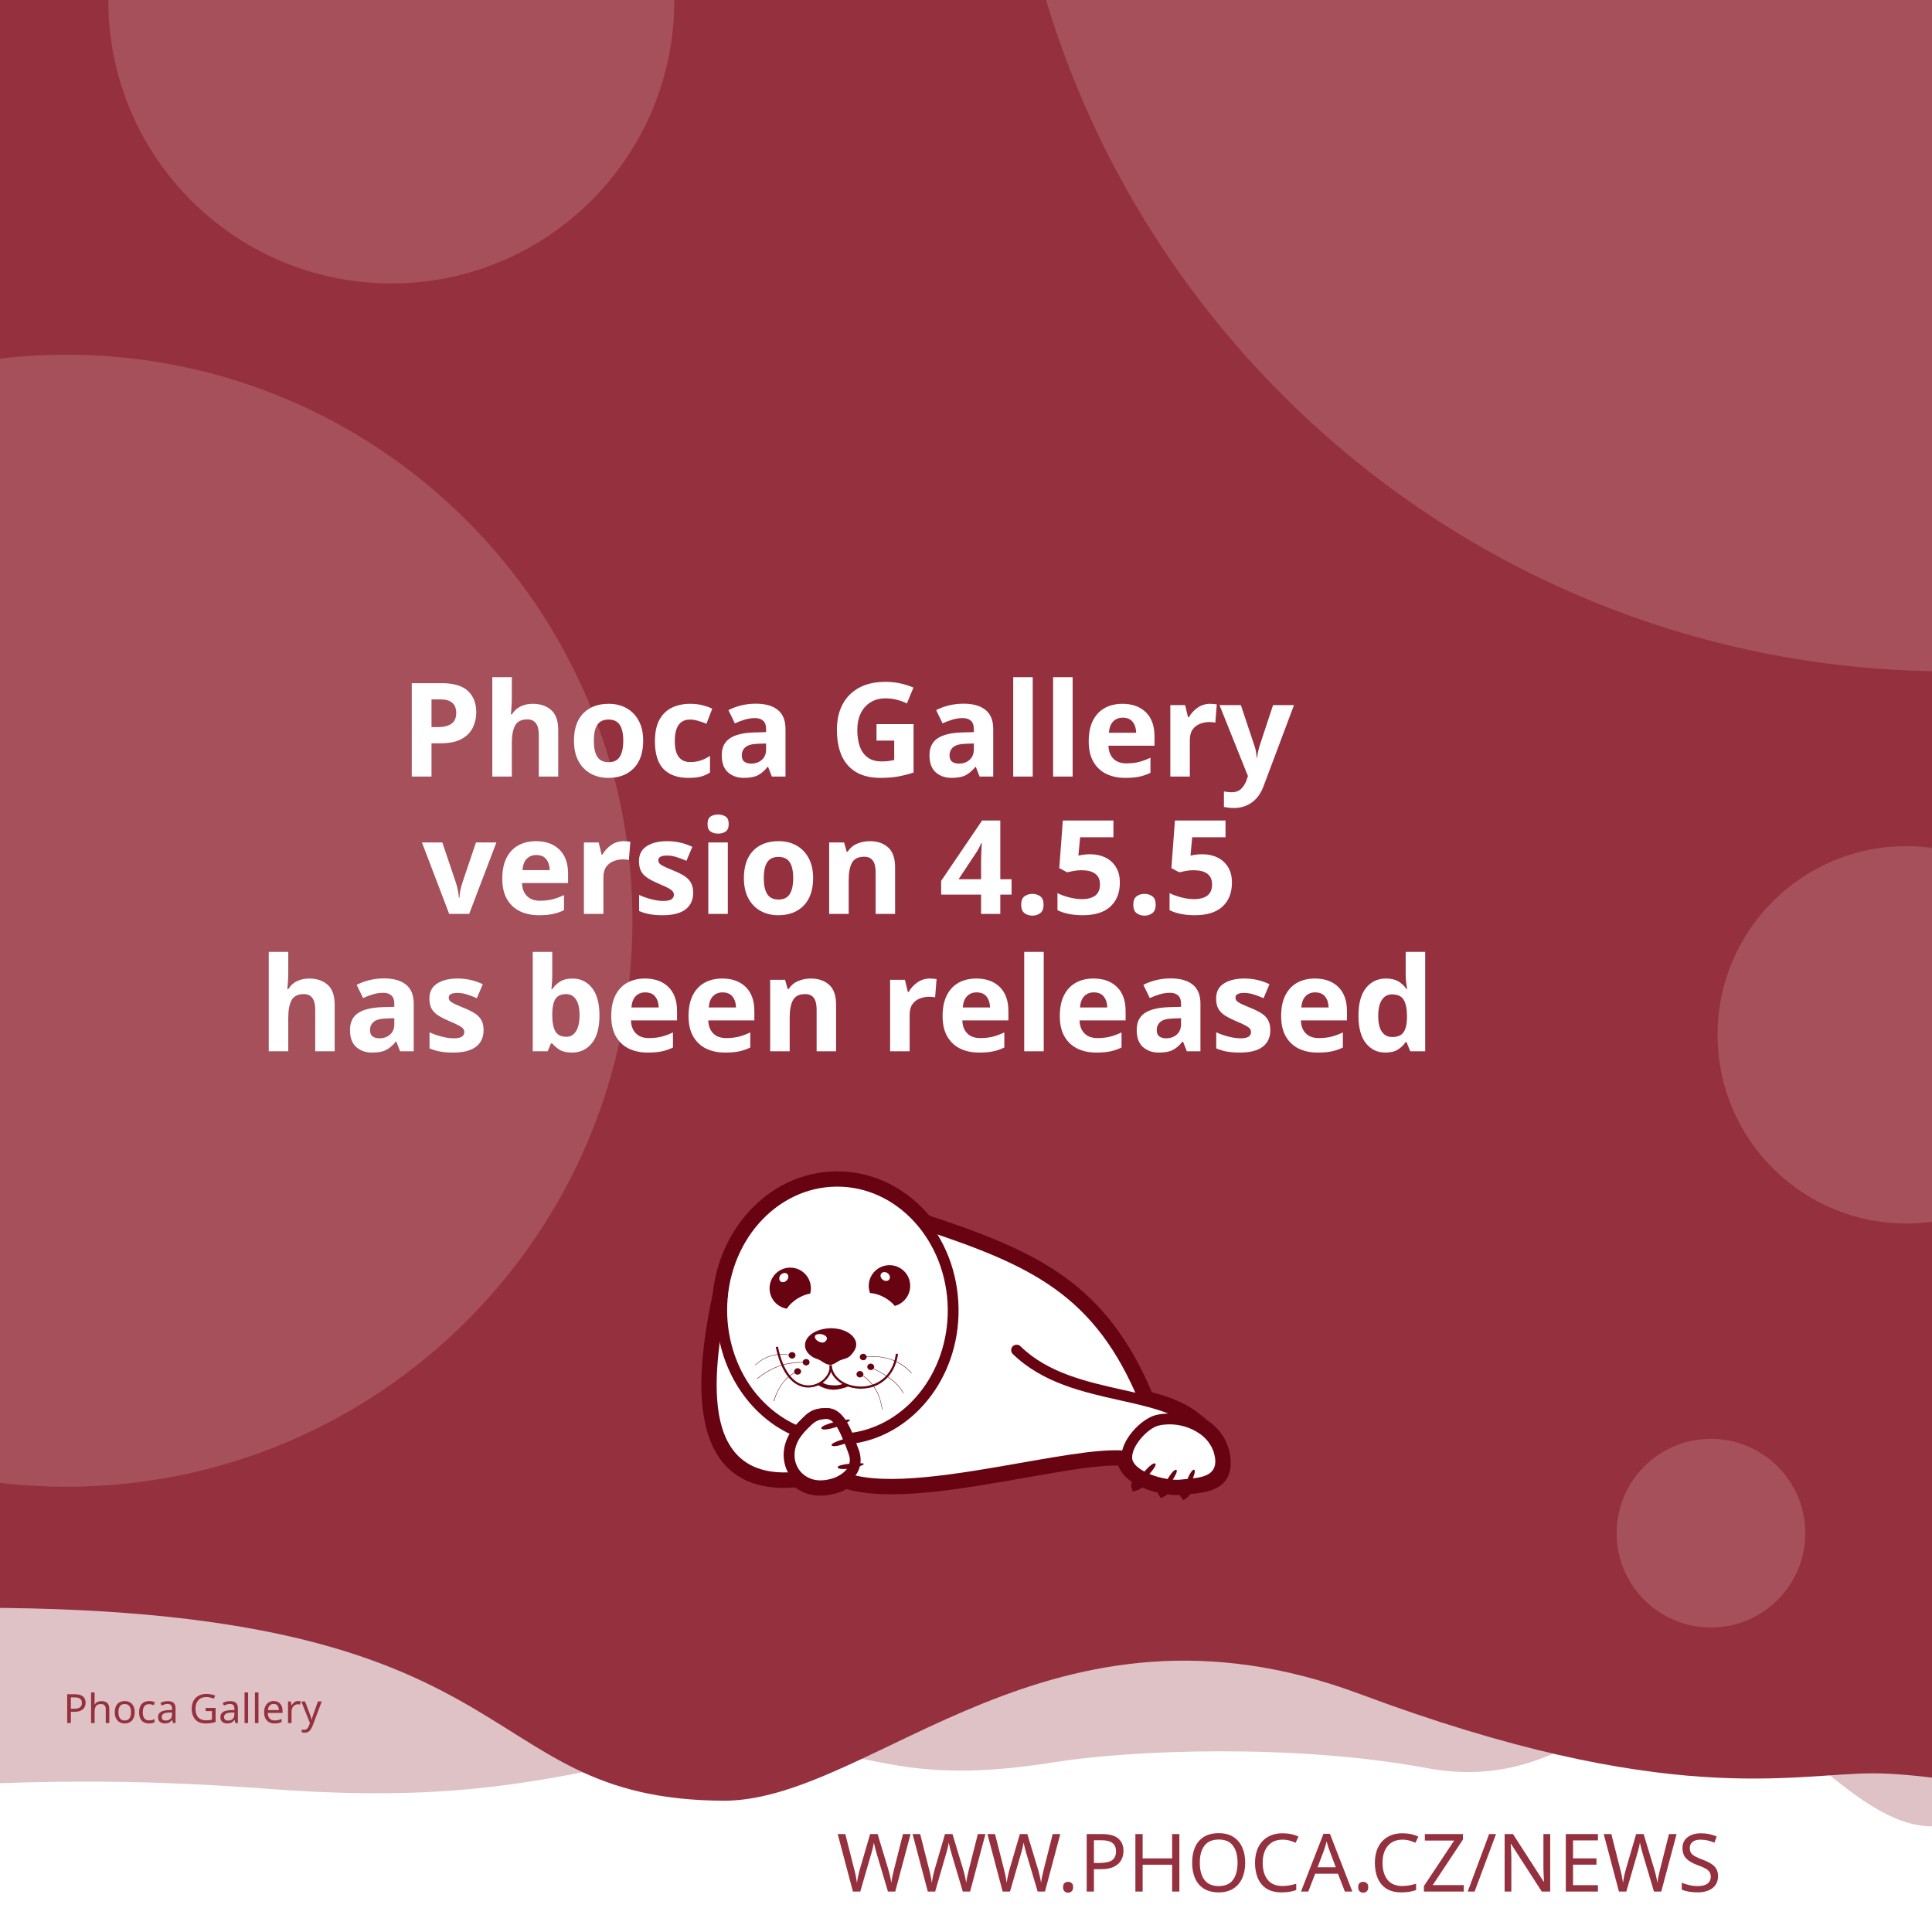
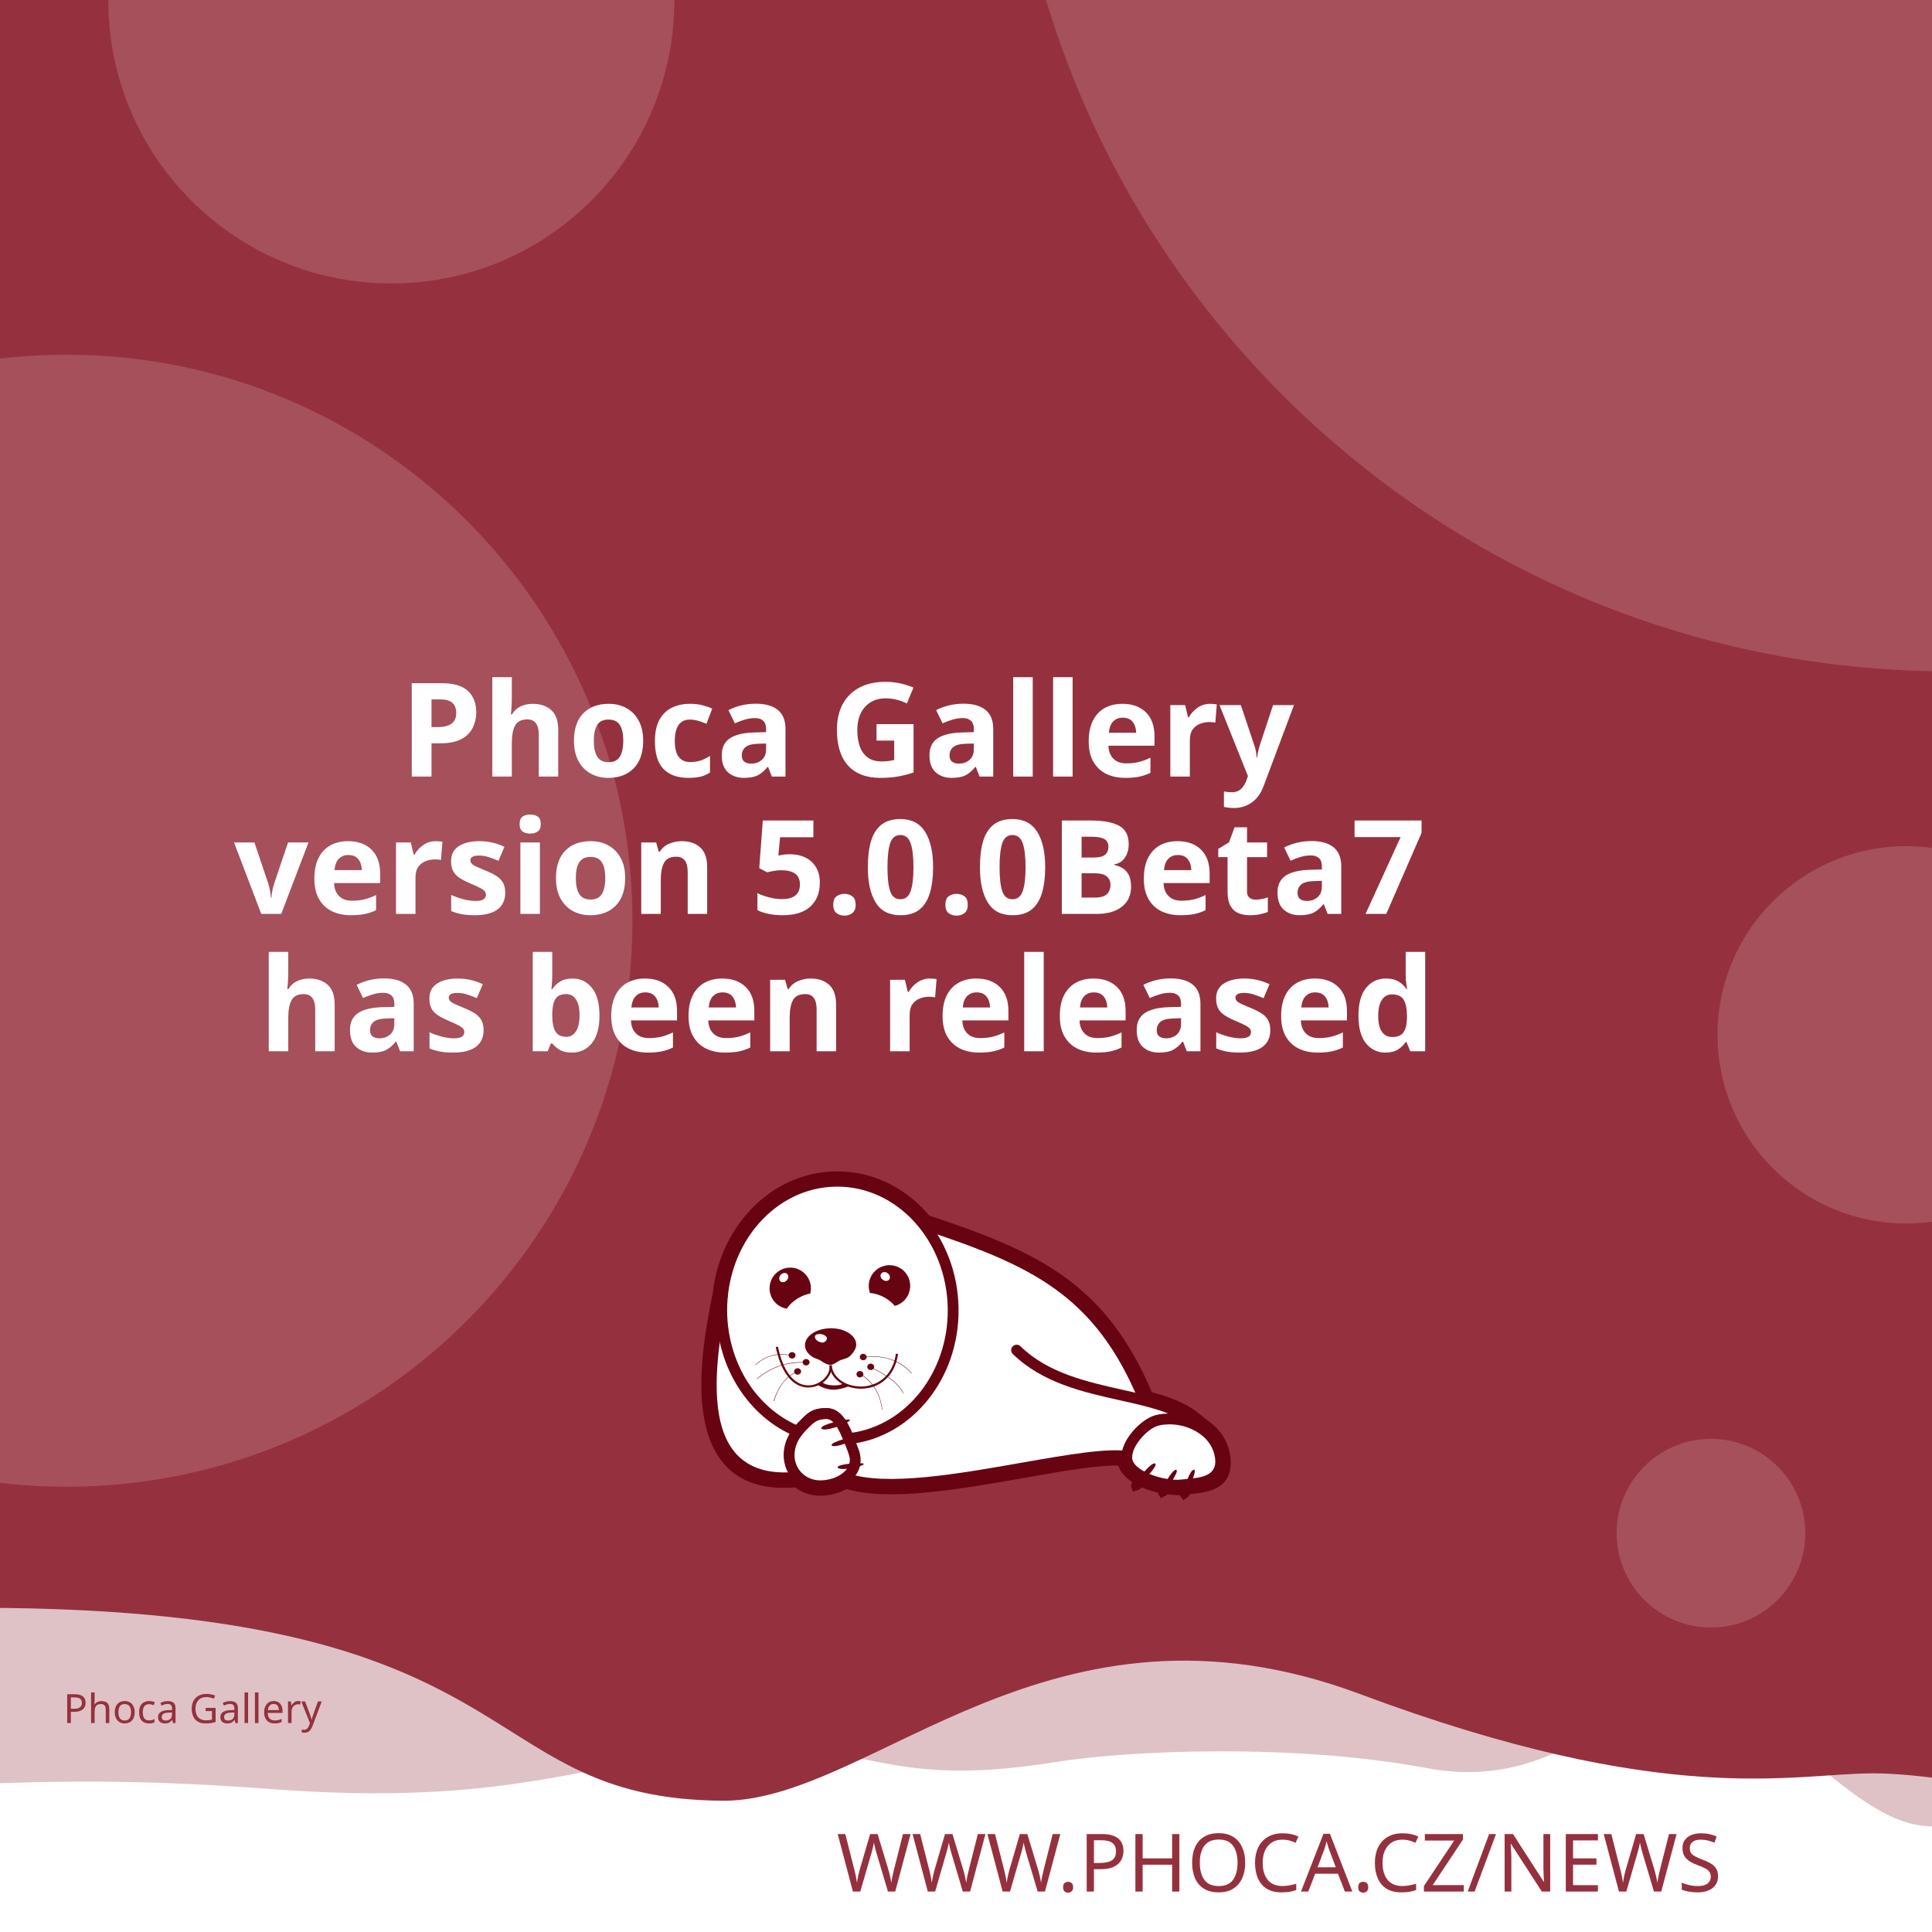
<svg xmlns="http://www.w3.org/2000/svg" width="512" height="512" viewBox="0 0 512 512" version="1.1" id="svg5">
  <defs id="defs2">
    <clipPath id="clip1">
      <path d="M 20,426 H 575 V 841.891 H 20 Z m 0,0" id="path2" />
    </clipPath>
  </defs>
  <g id="layer1">
    <path d="m -288.549,96.962 a 6.384,6.384 0 0 0 -6.384,6.384 v 81.087 a 6.384,6.384 0 0 0 6.384,6.384 h 81.083 a 6.384,6.384 0 0 0 6.384,-6.384 v -81.087 a 6.384,6.384 0 0 0 -6.384,-6.384 z m 16.084,16.188 c 0.591,-0.033 1.134,0.125 1.642,0.482 0.508,0.359 0.842,0.809 1.006,1.355 l 2.415,8.308 46.517,-2.44 c 0.829,-0.043 1.521,0.245 2.074,0.86 0.55,0.606 0.769,1.334 0.636,2.174 l -3.898,24.937 c -0.138,0.736 -0.57,1.497 -1.288,2.273 -0.719,0.787 -1.656,1.211 -2.797,1.272 l -32.861,1.721 3.038,10.253 27.775,-1.455 c 0.726,-0.04 1.351,0.178 1.887,0.648 0.523,0.483 0.803,1.086 0.844,1.812 0.038,0.726 -0.178,1.352 -0.648,1.887 -0.483,0.525 -1.086,0.806 -1.812,0.844 l -2.597,0.137 0.137,2.593 c 0.038,0.729 -0.178,1.356 -0.661,1.879 -0.472,0.535 -1.071,0.819 -1.8,0.856 -0.726,0.038 -1.353,-0.178 -1.879,-0.661 -0.535,-0.472 -0.814,-1.073 -0.852,-1.8 l -0.137,-2.593 -15.573,0.81 0.133,2.597 c 0.038,0.729 -0.176,1.356 -0.648,1.879 -0.483,0.535 -1.086,0.818 -1.812,0.856 -0.726,0.04 -1.352,-0.178 -1.887,-0.661 -0.525,-0.472 -0.806,-1.073 -0.844,-1.8 l -0.137,-2.597 -1.608,0.083 c -0.623,0.033 -1.193,-0.112 -1.721,-0.428 -0.515,-0.317 -0.883,-0.632 -1.11,-0.931 l -0.287,-0.507 -13.05,-49.343 -2.805,0.146 c -0.696,0.038 -1.312,-0.181 -1.858,-0.661 -0.545,-0.472 -0.835,-1.069 -0.873,-1.795 -0.038,-0.729 0.186,-1.353 0.682,-1.879 0.493,-0.535 1.083,-0.818 1.779,-0.856 z" style="fill:#ffffff;stroke-width:1;paint-order:stroke fill markers" id="path400" />
    <rect style="opacity:1;fill:#ffffff;stroke-width:5;stroke-linejoin:round;paint-order:stroke fill markers" id="rect723" width="512" height="512" x="0" y="0" />
    <path id="rect4460" style="opacity:0.3;fill:#95313e;fill-opacity:1;stroke-width:5;stroke-linejoin:round;paint-order:stroke fill markers" d="M -256,4 H 768 v 480 c 0,0 -42.667,-10 -64,-10 -21.333,0 -42.408,10 -64,10 -21.592,0 -42.667,-10 -64,-10 -21.333,0 -42.408,10 -64,10 -21.592,0 -41.887,-34.701 -63.221,-34.701 -21.333,0 -35.645,25.795 -70.761,19.246 -35.116,-6.549 -78.862,-4.741 -98.515,-1.547 -47.289,7.533 -49.247,-6.724 -87.369,-3.311 -38.122,3.413 -56.921,15.193 -120.307,10.429 -63.387,-4.764 -84.091,0.698 -135.827,-0.116 -21.333,0 -42.408,10 -64,10 -21.592,0 -42.667,-10 -64,-10 -21.333,0 -64,10 -64,10 z" />
    <path id="rect4460-5" style="fill:#95313e;fill-opacity:1;stroke-width:5;stroke-linejoin:round;paint-order:stroke fill markers" d="M -316,4.9999998e-7 H 708 V 480 c 0,0 -42.667,-10 -64,-10 -21.333,0 -42.408,10 -64,10 -21.592,0 -62.256,-10.048 -83.59,-10.048 -21.333,0 -54.449,9.448 -136.059,-21.03 -81.61,-30.478 -128.583,27.669 -167.971,28.291 -70.795,-0.042 -47.303,-54.288 -212.561,-50.983 C -185.439,429.534 -38.408,480 -60,480 c -21.592,0 -42.667,-10 -64,-10 -21.333,0 -42.408,10 -64,10 -21.592,0 -42.667,-10 -64,-10 -21.333,0 -64,10 -64,10 z" />
    <text xml:space="preserve" style="font-style:normal;font-weight:normal;font-size:21.333px;line-height:1.25;font-family:sans-serif;fill:#95313e;fill-opacity:1;stroke:none" x="484.042" y="501.277" id="text2910-3-7">
      <tspan id="tspan2908-6-5" x="484.042" y="501.277" style="font-style:normal;font-variant:normal;font-weight:300;font-stretch:normal;font-size:21.333px;font-family:Montserrat;-inkscape-font-specification:'Montserrat Light';text-align:end;text-anchor:end;fill:#95313e;fill-opacity:1">WWW.PHOCA.CZ/NEWS</tspan>
    </text>
    <text xml:space="preserve" style="font-style:normal;font-variant:normal;font-weight:600;font-stretch:normal;font-size:34.667px;line-height:1.05;font-family:Rubik;-inkscape-font-specification:'Rubik Semi-Bold';fill:#ffffff;fill-opacity:1;stroke:none" x="256" y="133" id="text11252">
      <tspan x="256" y="133" id="tspan403" style="text-align:center;text-anchor:middle" />
      <tspan x="256" y="169.4" style="font-size:34.667px;text-align:center;text-anchor:middle" id="tspan442" />
      <tspan x="256" y="205.8" style="font-size:34.667px;text-align:center;text-anchor:middle" id="tspan444">Phoca Gallery</tspan>
-       <tspan x="256" y="242.2" id="tspan1992" style="font-size:34.667px;text-align:center;text-anchor:middle">version 4.5.5
+       <tspan x="256" y="242.2" id="tspan1992" style="font-size:34.667px;text-align:center;text-anchor:middle">version 5.0.0Beta7
</tspan>
      <tspan x="256" y="278.6" id="tspan2906" style="font-size:34.667px;text-align:center;text-anchor:middle">has been released</tspan>
      <tspan x="256" y="315" id="tspan1994" style="font-size:34.667px" />
    </text>
    <circle style="opacity:0.15;fill:#ffffff;fill-opacity:1;stroke-width:5;stroke-linejoin:round;paint-order:stroke fill markers" id="path8376" cx="516.67" cy="-72.081" r="250" />
    <circle style="opacity:0.15;fill:#ffffff;fill-opacity:1;stroke-width:5;stroke-linejoin:round;paint-order:stroke fill markers" id="path8376-9" cx="17.604" cy="244" r="150" />
    <circle style="opacity:0.15;fill:#ffffff;fill-opacity:1;stroke-width:5;stroke-linejoin:round;paint-order:stroke fill markers" id="path8376-6" cx="103.704" cy="0.117" r="75" />
    <circle style="opacity:0.15;fill:#ffffff;fill-opacity:1;stroke-width:5;stroke-linejoin:round;paint-order:stroke fill markers" id="path8376-6-2" cx="505.168" cy="274.238" r="50" />
    <circle style="opacity:0.15;fill:#ffffff;fill-opacity:1;stroke-width:5;stroke-linejoin:round;paint-order:stroke fill markers" id="path8376-6-2-1" cx="453.421" cy="406.309" r="25" />
    <text xml:space="preserve" style="font-style:normal;font-weight:normal;font-size:10.667px;line-height:1.25;font-family:sans-serif;fill:#95313e;fill-opacity:1;stroke:none" x="57.956" y="456.624" id="text396">
      <tspan id="tspan394" x="57.956" y="456.624" style="font-style:normal;font-variant:normal;font-weight:normal;font-stretch:normal;font-size:10.667px;font-family:Rubik;-inkscape-font-specification:Rubik;text-align:center;text-anchor:middle;fill:#95313e;fill-opacity:1">Phoca Gallery</tspan>
    </text>
    <g id="g760" transform="matrix(0.5260845,0,0,0.5260845,99.42418,10.37304)">
      <path style="fill:#ffffff;fill-opacity:1;fill-rule:evenodd;stroke:none" d="m 389.621,683.473 c 9.113,2.391 17.273,5.336 23.457,10.227 l 5.375,4.273 -0.004,0.008 c 4.633,3.242 8.191,7.863 9.594,13.672 0.242,0.977 0.426,2.016 0.547,3.055 1.465,14.07 -9.473,15.141 -19.348,16.055 -0.648,1.137 -1.25,1.992 -1.66,2.266 -0.246,-0.289 -0.254,-1.047 -0.09,-2.051 -0.246,0.031 -0.52,0.062 -0.824,0.098 -0.855,0.059 -1.77,0.121 -2.809,0.121 -1.75,-0.023 -3.684,-0.199 -5.691,-0.523 -0.645,0.738 -1.207,1.266 -1.578,1.438 -0.172,-0.285 -0.098,-0.895 0.145,-1.691 -3.309,-0.637 -6.738,-1.656 -9.793,-3.012 -0.332,-0.148 -0.66,-0.301 -0.984,-0.461 -1.219,1.098 -2.277,1.891 -2.863,2.051 -0.176,-0.504 0.289,-1.621 1.109,-2.973 -4.211,-2.402 -7.395,-5.645 -8.18,-9.641 -10.754,-0.684 -29.09,2.582 -49.293,6.141 -31.996,5.633 -68.574,12.086 -89.609,5.406 -1.258,0.789 -2.625,1.453 -4.07,1.984 -2.688,0.977 -5.617,1.523 -8.609,1.586 -4.73,0.055 -8.941,-1.551 -12.176,-4.27 -29.23,2.742 -40.98,-12.871 -44.496,-33.715 -3.402,-19.863 1.055,-44.504 4.527,-61.535 1.641,-15.129 7.793,-28.699 16.91,-39.043 10.93,-12.461 26.137,-20.215 43.051,-20.336 h 0.062 c 16.914,-0.184 32.242,7.328 43.418,19.543 0.715,0.781 1.414,1.582 2.094,2.406 27.59,9.176 49.688,17.566 67.891,30.629 18.176,13.078 32.348,30.754 43.898,58.293 z m 0,0" id="path177" />
      <g clip-path="url(#clip1)" clip-rule="nonzero" id="g181">
        <path style="fill:none;stroke:#680411;stroke-width:2.835;stroke-linecap:butt;stroke-linejoin:miter;stroke-miterlimit:22.926;stroke-opacity:1" d="m 245.703,99.901 c 5.747,-1.508 10.893,-3.365 14.792,-6.449 l 3.39,-2.695 -0.002,-0.005 c 2.922,-2.045 5.166,-4.959 6.05,-8.622 0.153,-0.616 0.269,-1.271 0.345,-1.926 0.924,-8.873 -5.974,-9.548 -12.201,-10.124 -0.409,-0.717 -0.788,-1.256 -1.047,-1.429 -0.155,0.182 -0.16,0.66 -0.057,1.293 -0.155,-0.02 -0.328,-0.039 -0.52,-0.062 -0.539,-0.037 -1.116,-0.076 -1.771,-0.076 -1.104,0.015 -2.323,0.126 -3.589,0.33 -0.406,-0.466 -0.761,-0.798 -0.995,-0.907 -0.108,0.18 -0.062,0.564 0.091,1.067 -2.086,0.402 -4.249,1.044 -6.176,1.899 -0.209,0.094 -0.416,0.19 -0.621,0.291 -0.769,-0.692 -1.436,-1.192 -1.806,-1.293 -0.111,0.318 0.182,1.022 0.7,1.875 -2.655,1.515 -4.663,3.56 -5.158,6.08 -6.782,0.431 -18.345,-1.628 -31.085,-3.872 -20.177,-3.552 -43.244,-7.622 -56.51,-3.409 -0.793,-0.498 -1.655,-0.916 -2.567,-1.251 -1.695,-0.616 -3.542,-0.961 -5.429,-1 -2.983,-0.034 -5.639,0.978 -7.678,2.692 -18.433,-1.729 -25.843,8.117 -28.06,21.261 -2.146,12.526 0.665,28.065 2.855,38.805 1.035,9.541 4.914,18.098 10.664,24.621 6.892,7.858 16.482,12.748 27.149,12.824 h 0.039 c 10.666,0.116 20.333,-4.621 27.38,-12.324 0.451,-0.493 0.892,-0.998 1.32,-1.517 17.399,-5.786 31.334,-11.078 42.813,-19.315 11.462,-8.247 20.399,-19.394 27.683,-36.761 z m 0,0" transform="matrix(1.58574,0,0,-1.58574,0,841.8898)" id="path179" />
      </g>
      <path style="fill:#680411;fill-opacity:1;fill-rule:evenodd;stroke:none" d="m 393.047,717.762 c 1.16,1.098 -7.754,10.625 -9.953,11.234 -0.672,-1.895 7.816,-12.52 9.832,-11.48 0.121,0.062 0.246,0.367 0.121,0.246" id="path183" />
      <path style="fill:#680411;fill-opacity:1;fill-rule:evenodd;stroke:none" d="m 403.676,720.875 c 1.219,0.855 -5.254,10.379 -7.086,11.234 -0.914,-1.523 5.07,-12.09 6.961,-11.418 0.125,0.062 0.305,0.305 0.125,0.184" id="path185" />
      <path style="fill:#680411;fill-opacity:1;fill-rule:evenodd;stroke:none" d="m 412.652,720.754 c 1.344,0.609 -3.422,11.172 -5.07,12.273 -1.16,-1.344 2.934,-12.766 4.945,-12.398 0.062,0 0.309,0.246 0.125,0.125" id="path187" />
      <path style="fill:#680411;fill-opacity:1;fill-rule:evenodd;stroke:none" d="m 224.809,699.621 c -0.43,-1.586 12.211,-4.824 14.41,-4.152 -0.426,1.957 -13.375,6.414 -14.473,4.398 -0.062,-0.121 0,-0.488 0.062,-0.246 z m 0,0" id="path189" />
      <path style="fill:#680411;fill-opacity:1;fill-rule:evenodd;stroke:none" d="m 229.938,708.172 c -0.367,-1.402 10.746,-4.641 12.703,-4.09 -0.367,1.77 -11.664,6.043 -12.703,4.273 -0.062,-0.062 -0.062,-0.367 0,-0.184" id="path191" />
      <path style="fill:#680411;fill-opacity:1;fill-rule:evenodd;stroke:none" d="m 233.051,719.285 c -0.121,-1.402 11.359,-2.504 13.191,-1.648 -0.609,1.711 -12.52,3.789 -13.25,1.895 0,-0.121 0.059,-0.43 0.059,-0.246 z m 0,0" id="path193" />
      <path style="fill:#680411;fill-opacity:1;fill-rule:evenodd;stroke:none" d="m 268.164,622.859 c 2.809,5.008 1.102,11.359 -3.906,14.23 -0.793,0.488 -1.648,0.793 -2.504,1.039 -1.16,-1.469 -2.934,-2.934 -5.008,-4.152 -2.625,-1.469 -5.312,-2.262 -7.449,-2.32 -1.773,-4.703 0.121,-10.141 4.641,-12.703 5.008,-2.809 11.359,-1.102 14.227,3.906 z m -12.457,2.078 c -1.098,-0.793 -1.465,-2.199 -0.793,-3.113 0.672,-0.918 2.137,-0.98 3.234,-0.184 1.164,0.855 1.469,2.258 0.797,3.176 -0.672,0.914 -2.137,0.977 -3.238,0.121" id="path195" />
      <path style="fill:#680411;fill-opacity:1;fill-rule:evenodd;stroke:none" d="m 209.113,618.832 c 5.738,0 10.383,4.699 10.383,10.441 0,0.914 -0.125,1.77 -0.309,2.625 -1.891,0.305 -4.027,1.098 -6.105,2.32 -2.566,1.527 -4.578,3.48 -5.68,5.312 -4.945,-0.793 -8.73,-5.066 -8.73,-10.258 0,-5.742 4.641,-10.441 10.441,-10.441 z m -4.824,3.602 c 0.977,-0.977 2.441,-1.223 3.234,-0.43 0.855,0.797 0.797,2.262 -0.18,3.238 -0.918,1.039 -2.383,1.223 -3.238,0.488 -0.793,-0.793 -0.734,-2.258 0.184,-3.297" id="path197" />
      <path style="fill:#680411;fill-opacity:1;fill-rule:evenodd;stroke:none" d="m 229.449,649.363 c 1.77,0 3.48,0.246 5.008,0.613 1.527,0.426 2.93,1.035 4.09,1.77 1.16,0.73 2.137,1.648 2.75,2.625 0.672,0.977 1.035,2.078 1.035,3.238 0,1.098 -0.426,2.32 -1.16,3.359 -0.73,1.035 -1.523,2.195 -2.746,2.992 -1.281,0.793 -3.055,1.035 -4.52,1.707 -1.406,0.734 -3.055,2.137 -4.641,2.137 -1.77,0 -3.664,-1.34 -4.887,-2.137 -1.281,-0.855 -2.871,-1.035 -4.031,-1.832 -1.16,-0.73 -2.137,-1.648 -2.809,-2.625 -0.672,-1.039 -1.035,-2.137 -1.035,-3.297 0,-1.16 0.363,-2.262 1.035,-3.297 0.613,-0.977 1.59,-1.895 2.75,-2.688 1.16,-0.793 2.562,-1.406 4.09,-1.832 1.59,-0.43 3.238,-0.672 5.07,-0.734 z m -3.969,3.176 c 1.707,0.551 2.625,1.711 1.77,2.934 -0.914,1.219 -1.832,1.402 -3.418,0.793 -1.59,-0.613 -2.629,-2.016 -2.262,-2.992 0.305,-0.918 2.199,-1.285 3.91,-0.734 z m 0,0" id="path199" />
      <path style="fill:#680411;fill-opacity:1;fill-rule:nonzero;stroke:none" d="m 202.883,658.645 c 2.445,11.664 7.023,17.102 11.664,18.871 1.773,0.609 3.543,0.793 5.191,0.551 1.648,-0.246 3.238,-0.918 4.582,-1.773 3.051,-2.012 5.008,-5.25 4.516,-8.18 l 1.102,-0.125 c 0.488,3.301 -1.648,6.965 -5.008,9.223 -1.465,0.914 -3.238,1.648 -5.07,1.895 -1.832,0.305 -3.785,0.121 -5.68,-0.613 -5.004,-1.832 -9.832,-7.512 -12.395,-19.664 l 1.098,-0.18 z m 0,0" id="path201" />
      <path style="fill:#680411;fill-opacity:1;fill-rule:nonzero;stroke:none" d="m 229.938,667.988 c 0.367,4.094 3.176,7.27 7.023,9.102 2.195,1.035 4.824,1.586 7.449,1.648 2.625,0.059 5.312,-0.488 7.816,-1.648 4.887,-2.262 8.977,-6.961 10.078,-14.902 l 1.098,0.184 c -1.223,8.305 -5.559,13.312 -10.75,15.754 -2.625,1.223 -5.496,1.711 -8.305,1.711 -2.746,-0.059 -5.496,-0.672 -7.875,-1.77 -4.152,-1.953 -7.27,-5.438 -7.637,-9.953 z m 0,0" id="path203" />
      <path style="fill:#680411;fill-opacity:1;fill-rule:nonzero;stroke:none" d="m 224.93,676.477 c 1.895,1.285 3.359,1.527 5.496,1.648 2.137,0.062 3.113,0.125 5.617,-0.914 l 2.992,1.223 c -2.809,1.16 -6.227,2.016 -8.73,1.891 -2.566,-0.121 -5.375,-1.098 -7.574,-2.562 z m 0,0" id="path205" />
      <path style="fill:#680411;fill-opacity:1;fill-rule:evenodd;stroke:none" d="m 210.027,661.395 c 0.98,0 1.711,0.734 1.711,1.586 0,0.918 -0.73,1.652 -1.711,1.652 -0.977,0 -1.77,-0.734 -1.77,-1.652 0,-0.852 0.793,-1.586 1.77,-1.586" id="path207" />
      <path style="fill:#680411;fill-opacity:1;fill-rule:evenodd;stroke:none" d="m 217.113,664.875 c 0.977,0 1.711,0.734 1.711,1.648 0,0.855 -0.734,1.59 -1.711,1.59 -0.977,0 -1.77,-0.734 -1.77,-1.59 0,-0.914 0.793,-1.648 1.77,-1.648" id="path209" />
      <path style="fill:#680411;fill-opacity:1;fill-rule:evenodd;stroke:none" d="m 212.777,669.516 c 0.977,0 1.77,0.734 1.77,1.648 0,0.855 -0.793,1.59 -1.77,1.59 -0.918,0 -1.711,-0.734 -1.711,-1.59 0,-0.914 0.793,-1.648 1.711,-1.648" id="path211" />
      <path style="fill:#680411;fill-opacity:1;fill-rule:evenodd;stroke:none" d="m 244.164,670.922 c 0.98,0 1.773,0.73 1.773,1.586 0,0.918 -0.793,1.648 -1.773,1.648 -0.977,0 -1.707,-0.73 -1.707,-1.648 0,-0.855 0.73,-1.586 1.707,-1.586" id="path213" />
      <path style="fill:#680411;fill-opacity:1;fill-rule:evenodd;stroke:none" d="m 249.602,667.195 c 0.977,0 1.77,0.734 1.77,1.648 0,0.855 -0.793,1.59 -1.77,1.59 -0.918,0 -1.711,-0.734 -1.711,-1.59 0,-0.914 0.793,-1.648 1.711,-1.648" id="path215" />
      <path style="fill:#680411;fill-opacity:1;fill-rule:evenodd;stroke:none" d="m 245.875,662.25 c 0.918,0 1.711,0.73 1.711,1.648 0,0.855 -0.793,1.586 -1.711,1.586 -0.977,0 -1.77,-0.73 -1.77,-1.586 0,-0.918 0.793,-1.648 1.77,-1.648" id="path217" />
      <path style="fill:#680411;fill-opacity:1;fill-rule:nonzero;stroke:none" d="m 245.816,663.777 c 5.496,-0.672 10.195,-0.125 14.227,1.281 4.031,1.406 7.391,3.785 10.258,6.902 l -0.18,0.121 c -2.812,-3.055 -6.168,-5.375 -10.141,-6.84 -4.027,-1.406 -8.668,-1.895 -14.105,-1.281 z m 0,0" id="path219" />
      <path style="fill:#680411;fill-opacity:1;fill-rule:nonzero;stroke:none" d="m 244.473,672.387 c 3.176,1.953 5.68,4.398 7.508,7.391 1.836,3.051 2.996,6.594 3.543,10.684 h -0.184 c -0.547,-4.027 -1.707,-7.57 -3.539,-10.562 -1.832,-2.934 -4.336,-5.434 -7.453,-7.328 z m 0,0" id="path221" />
      <path style="fill:#680411;fill-opacity:1;fill-rule:nonzero;stroke:none" d="m 249.723,669.027 c 4.641,2.137 8.184,4.273 10.809,6.414 2.688,2.137 4.457,4.336 5.559,6.531 l -0.184,0.125 c -1.102,-2.199 -2.871,-4.398 -5.496,-6.473 -2.625,-2.141 -6.168,-4.277 -10.75,-6.414 z m 0,0" id="path223" />
      <path style="fill:#680411;fill-opacity:1;fill-rule:nonzero;stroke:none" d="m 191.344,667.867 c 2.625,-2.441 5.555,-4.031 8.609,-4.824 3.176,-0.855 6.535,-0.793 10.074,0 v 0.184 c -3.539,-0.793 -6.898,-0.793 -10.012,0 -3.055,0.793 -5.926,2.383 -8.551,4.762 z m 0,0" id="path225" />
      <path style="fill:#680411;fill-opacity:1;fill-rule:nonzero;stroke:none" d="m 192.32,674.77 c 3.723,-3.117 7.57,-5.254 11.664,-6.598 4.031,-1.344 8.305,-1.891 12.824,-1.707 v 0.18 c -4.52,-0.121 -8.734,0.43 -12.766,1.711 -4.027,1.344 -7.875,3.48 -11.602,6.598 z m 0,0" id="path227" />
      <path style="fill:#680411;fill-opacity:1;fill-rule:nonzero;stroke:none" d="m 200.688,686.004 c 1.402,-4.273 3.172,-7.512 5.188,-9.891 1.957,-2.445 4.215,-3.973 6.535,-4.949 l 0.121,0.184 c -2.32,0.977 -4.516,2.504 -6.531,4.887 -1.957,2.383 -3.727,5.555 -5.07,9.832 l -0.246,-0.062 z m 0,0" id="path229" />
      <path style="fill:#680411;fill-opacity:1;fill-rule:nonzero;stroke:none" d="m 379.43,716.781 c -9.953,-1.832 -30.168,1.773 -52.699,5.742 -32.613,5.738 -69.984,12.336 -90.809,5.008 l 1.832,-5.191 c 19.48,6.84 56.059,0.367 88,-5.25 23.02,-4.031 43.723,-7.695 54.652,-5.68 z m 0,0" id="path231" />
      <path style="fill:#680411;fill-opacity:1;fill-rule:nonzero;stroke:none" d="m 232.258,572.602 h 0.062 c 16.914,-0.184 32.242,7.328 43.418,19.543 11.051,12.09 17.953,28.945 18.137,47.57 v 0.062 c 0.184,17.527 -5.742,33.648 -15.512,45.738 -9.895,12.273 -23.816,20.582 -39.57,22.23 l -2.016,0.18 -0.793,-1.891 c -1.344,-3.359 -2.75,-6.352 -4.336,-8.367 -1.285,-1.648 -2.688,-2.625 -4.277,-2.625 -4.762,0 -6.531,1.832 -8.977,4.273 l -1.039,1.039 c -0.426,0.426 -0.852,0.855 -1.219,1.281 v 0.062 c -0.43,0.426 -0.793,0.914 -1.102,1.281 l -1.281,1.711 -1.953,-0.793 C 200.016,699.074 190,690.34 182.914,679.164 176.016,668.293 171.984,655.105 171.863,640.875 c -0.184,-18.688 6.473,-35.602 17.34,-47.938 10.934,-12.457 26.141,-20.215 43.055,-20.336 z m 0.121,5.438 h -0.059 c -15.27,0.121 -29.07,7.203 -39.023,18.5 -10.016,11.359 -16.121,27.055 -16,44.277 0.121,13.188 3.91,25.402 10.199,35.418 6.105,9.648 14.656,17.281 24.547,21.801 0.488,-0.551 0.98,-1.098 1.469,-1.59 l 0.977,-0.977 c 3.359,-3.418 5.801,-5.859 12.883,-5.859 3.543,0 6.293,1.77 8.551,4.641 1.648,2.074 3.055,4.762 4.336,7.754 13.375,-1.953 25.219,-9.281 33.832,-19.906 9.039,-11.176 14.473,-26.016 14.352,-42.262 v -0.059 c -0.184,-17.223 -6.598,-32.793 -16.797,-43.969 -10.137,-11.113 -23.996,-17.895 -39.266,-17.77 z m 0,0" id="path233" />
      <path style="fill:#680411;fill-opacity:1;fill-rule:nonzero;stroke:none" d="m 325.141,658.523 c 13.801,13.496 33.465,17.832 51.359,21.863 14.289,3.176 27.539,6.168 36.578,13.312 l 5.375,4.273 -3.422,4.277 -5.371,-4.277 c -8.062,-6.41 -20.703,-9.219 -34.383,-12.273 -18.625,-4.152 -39.023,-8.734 -53.984,-23.266 -0.547,-0.488 -0.914,-1.223 -0.914,-2.016 0,-1.527 1.219,-2.75 2.746,-2.75 0.797,0 1.527,0.309 2.016,0.855 z m 0,0" id="path235" />
      <path style="fill:#680411;fill-opacity:1;fill-rule:nonzero;stroke:none" d="m 428.59,714.707 c 1.465,14.105 -9.527,15.145 -19.418,16.059 -0.672,0.062 -1.344,0.184 -2.504,0.309 -0.855,0.059 -1.773,0.121 -2.812,0.121 -5.004,-0.062 -11.539,-1.406 -16.914,-3.785 -5.863,-2.629 -10.504,-6.656 -11.055,-11.91 -0.059,-0.305 -0.059,-0.73 -0.059,-1.098 0.059,-4.336 2.32,-8.977 5.496,-12.766 3.48,-4.211 8.184,-7.633 12.031,-8.547 1.219,-0.309 2.441,-0.488 3.664,-0.613 6.289,-0.672 13.188,0.672 18.867,3.91 5.863,3.234 10.504,8.426 12.152,15.266 0.246,0.977 0.43,2.016 0.551,3.055 z m -19.906,10.625 c 7.266,-0.672 15.324,-1.465 14.473,-10.074 -0.125,-0.797 -0.246,-1.59 -0.43,-2.324 -1.281,-5.25 -4.883,-9.219 -9.527,-11.785 -4.699,-2.625 -10.379,-3.785 -15.633,-3.234 -0.977,0.059 -1.953,0.242 -2.93,0.488 -2.75,0.672 -6.289,3.297 -9.102,6.715 -2.441,2.934 -4.211,6.352 -4.211,9.285 0,0.121 0,0.305 0,0.547 0.367,2.992 3.664,5.559 7.875,7.453 4.703,2.137 10.324,3.297 14.656,3.297 0.797,0 1.527,0 2.262,-0.121 l 2.562,-0.246 z m 0,0" id="path237" />
      <path style="fill:#680411;fill-opacity:1;fill-rule:nonzero;stroke:none" d="m 177.664,632.816 c -3.297,16.547 -7.758,40.73 -4.52,59.844 3.113,18.137 13.434,31.695 39.266,29.008 l 0.551,5.496 c -29.742,3.055 -41.648,-12.641 -45.191,-33.648 -3.418,-19.969 1.102,-44.762 4.582,-61.801 z m 0,0" id="path239" />
      <path style="fill:#680411;fill-opacity:1;fill-rule:nonzero;stroke:none" d="m 227.371,689.609 c 8.488,0 12.094,9.832 16.184,20.883 l 0.062,0.121 c 0.609,1.711 0.914,3.422 0.914,5.008 0.062,3.48 -1.219,6.535 -3.418,8.977 -2.078,2.324 -4.887,4.156 -8.062,5.316 -2.688,0.977 -5.617,1.523 -8.609,1.586 -5.375,0.062 -10.078,-2.016 -13.434,-5.434 -1.652,-1.648 -2.934,-3.543 -3.848,-5.68 -0.855,-2.137 -1.344,-4.457 -1.406,-6.902 -0.062,-5.496 2.199,-11.543 7.758,-17.039 l 0.977,-0.977 c 3.355,-3.418 5.801,-5.859 12.883,-5.859 z m 11.055,22.777 c -3.422,-9.16 -6.414,-17.344 -11.055,-17.344 -4.762,0 -6.531,1.832 -8.977,4.273 l -1.039,1.039 c -4.395,4.336 -6.168,8.918 -6.105,13.07 0,1.707 0.367,3.355 0.977,4.824 0.613,1.523 1.527,2.867 2.625,3.969 2.383,2.379 5.742,3.848 9.527,3.785 2.32,0 4.641,-0.488 6.781,-1.223 2.379,-0.914 4.395,-2.195 5.859,-3.785 1.285,-1.527 2.078,-3.297 2.078,-5.312 0,-0.977 -0.246,-2.016 -0.672,-3.176 z m 0,0" id="path241" />
      <path style="fill:#680411;fill-opacity:1;fill-rule:nonzero;stroke:none" d="m 277.02,594.281 c 27.969,9.281 50.32,17.711 68.703,30.898 18.504,13.312 32.852,31.391 44.516,59.785 l -5.066,2.141 c -11.238,-27.422 -24.977,-44.766 -42.625,-57.465 -17.773,-12.824 -39.758,-21.07 -67.238,-30.168 z m 0,0" id="path243" />
    </g>
  </g>
</svg>
